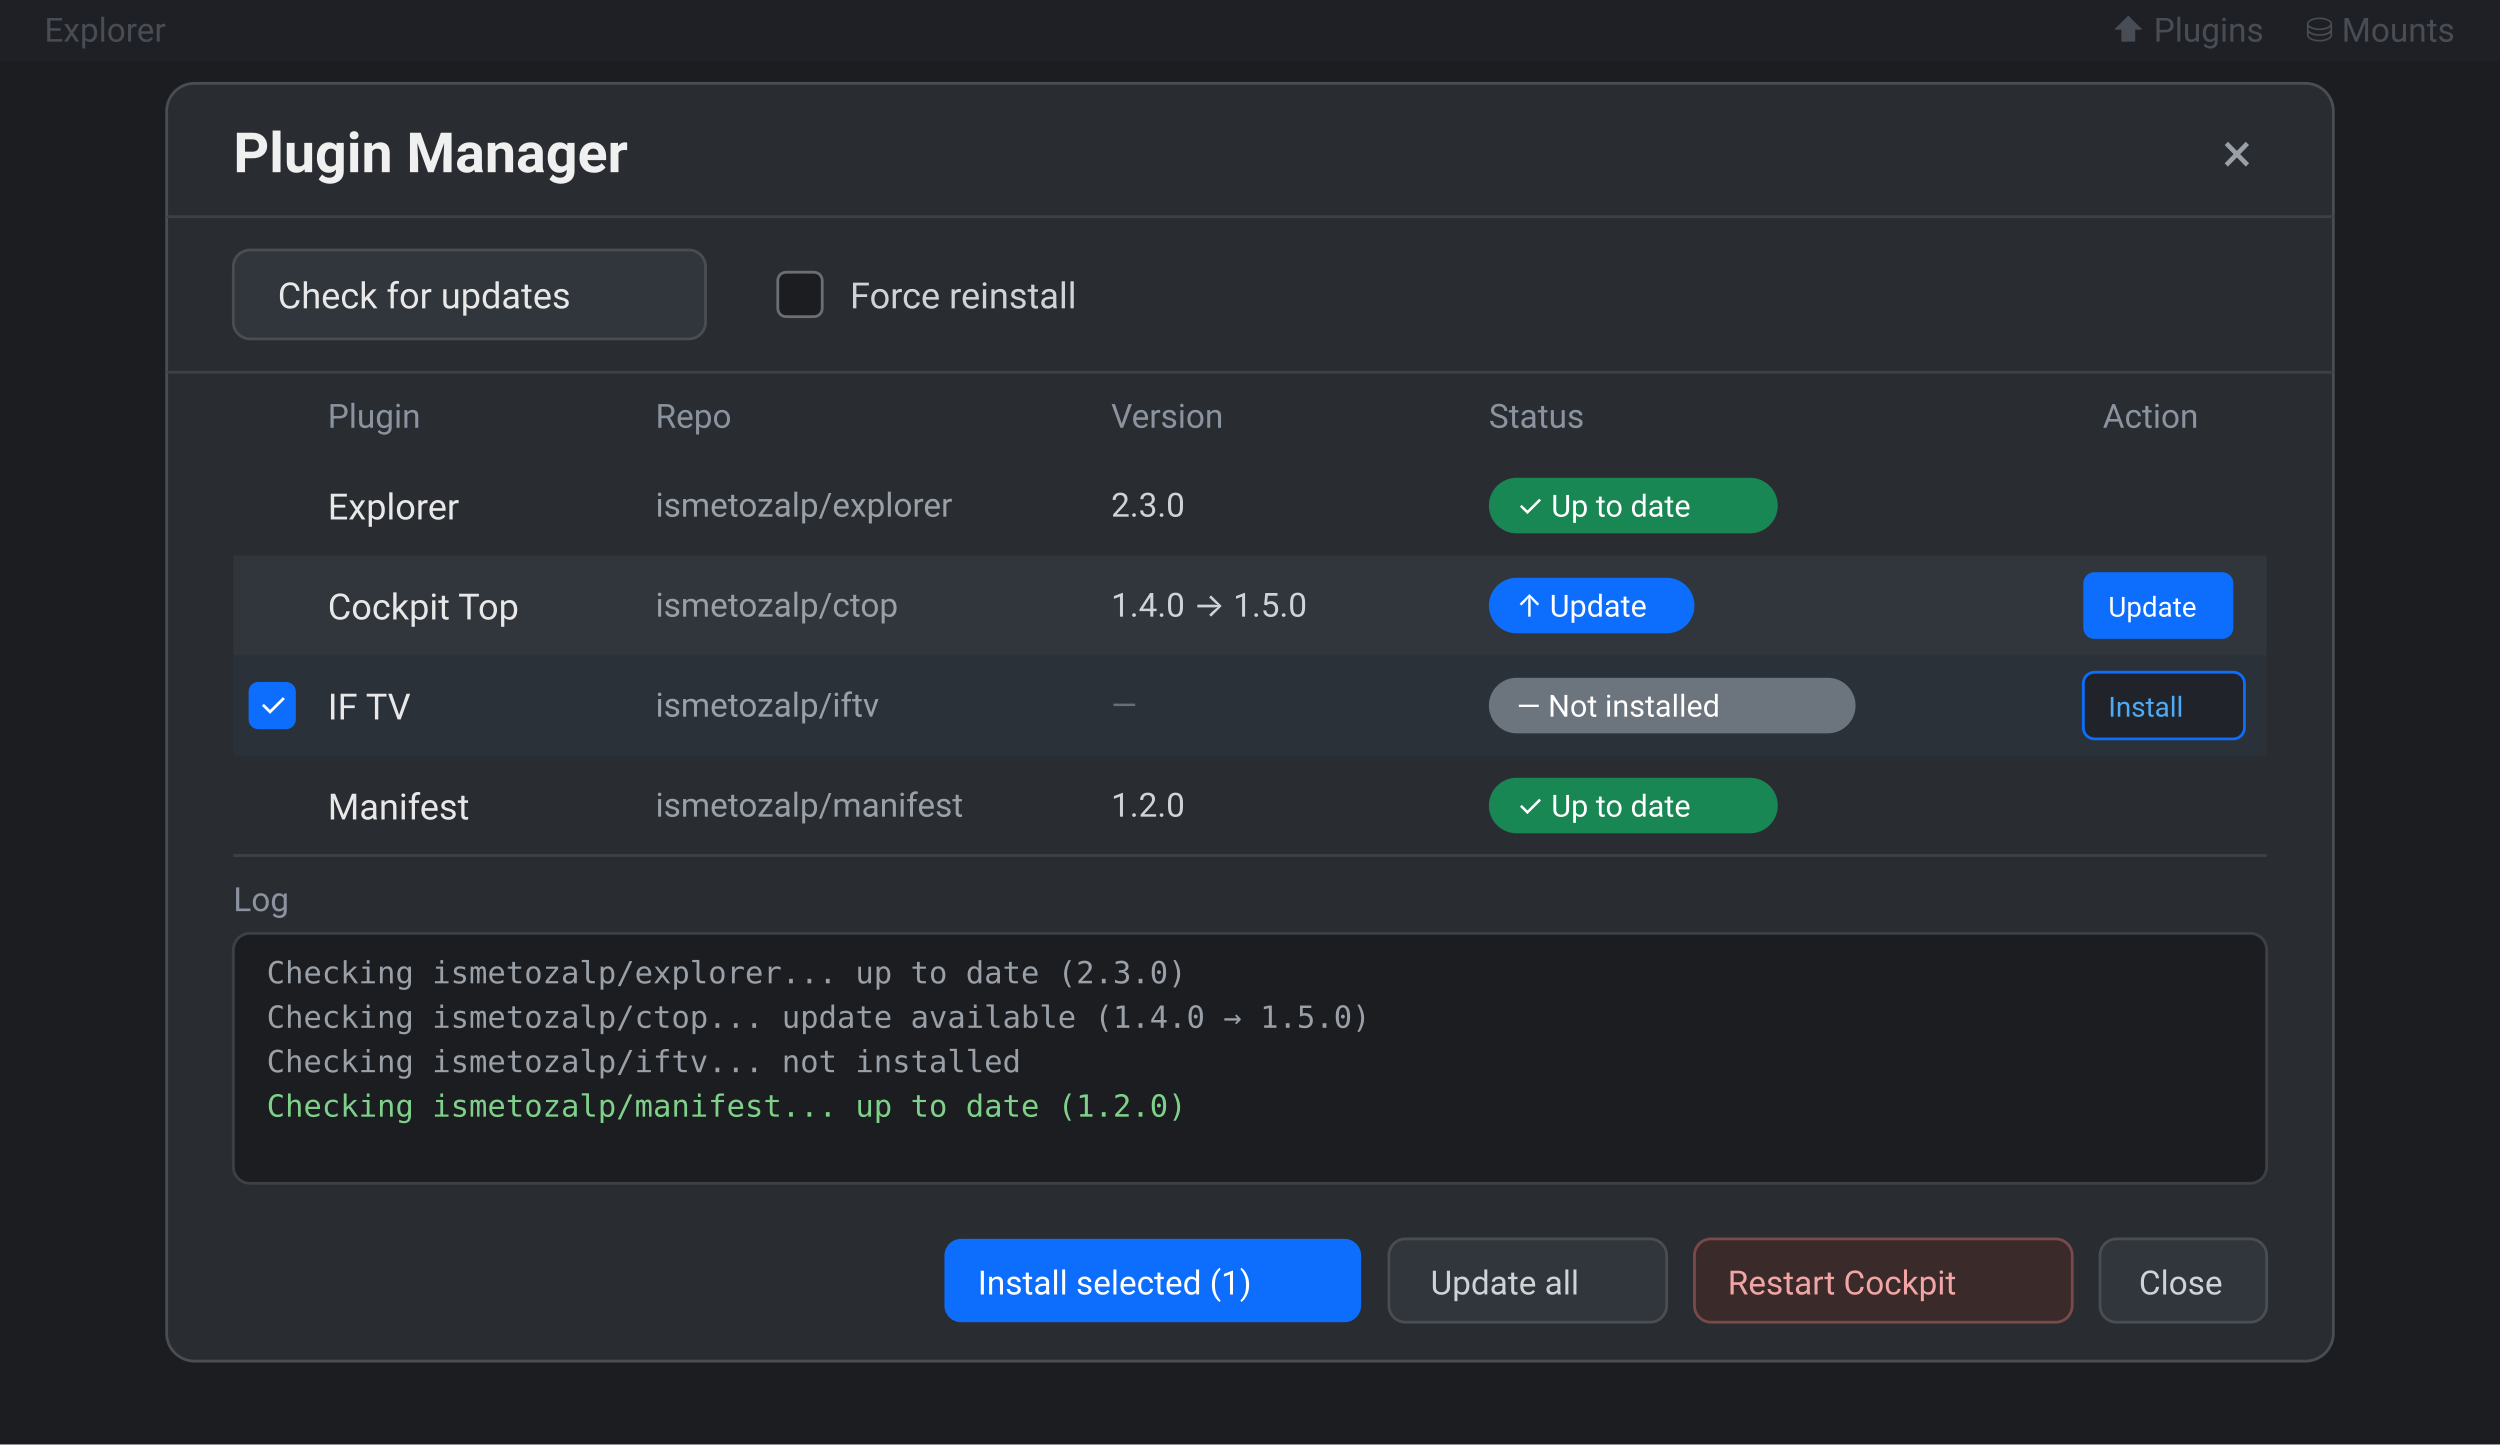
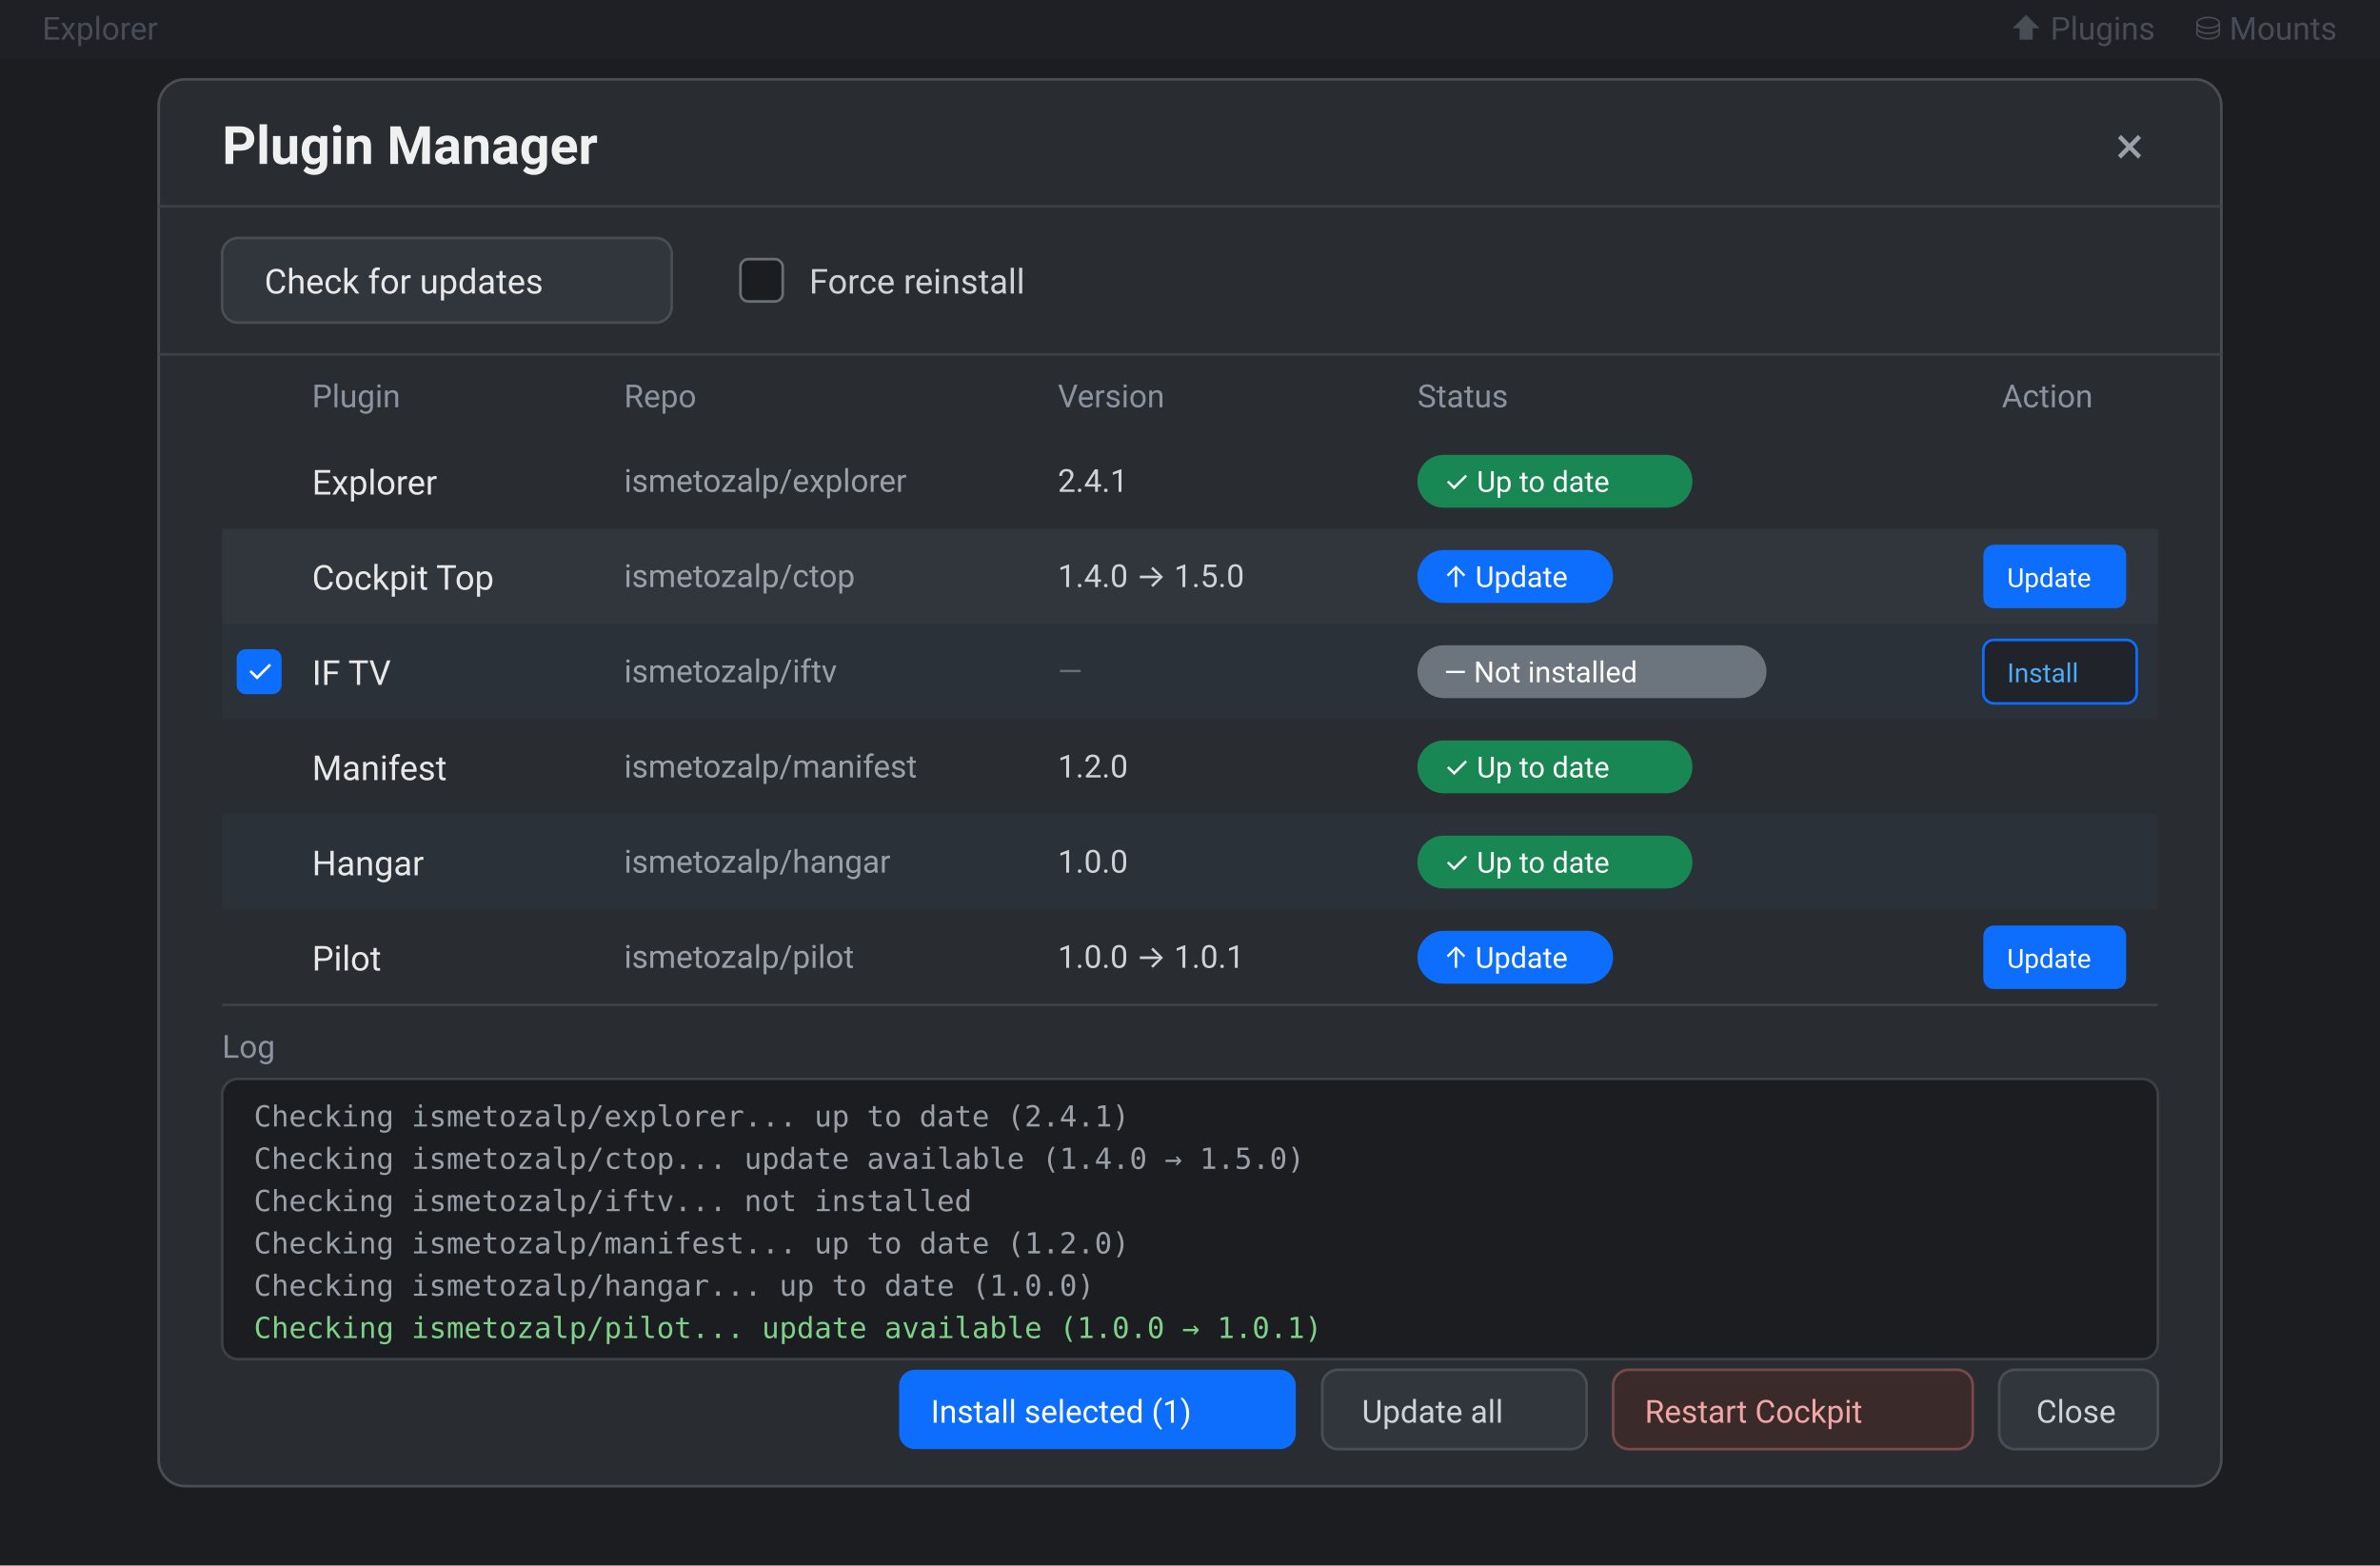
- <svg xmlns="http://www.w3.org/2000/svg" width="900" height="520" viewBox="0 0 900 520" font-family="-apple-system,Segoe UI,Roboto,sans-serif">
-   <rect width="900" height="520" fill="#1b1d21" />
+ <svg xmlns="http://www.w3.org/2000/svg" width="900" height="592" viewBox="0 0 900 592" font-family="-apple-system,Segoe UI,Roboto,sans-serif">
+   <rect width="900" height="592" fill="#1b1d21" />
  <g opacity="0.4" font-size="12">
    <rect x="0" y="0" width="900" height="22" fill="#23262b" />
    <text x="16" y="15" fill="#8b93a0">Explorer</text>
    <text x="760" y="15" fill="#8b93a0">⬆ Plugins</text>
    <text x="830" y="15" fill="#8b93a0">⛁ Mounts</text>
  </g>
-   <rect x="60" y="30" width="780" height="460" rx="10" fill="#292d31" stroke="#4a4e53" />
+   <rect x="60" y="30" width="780" height="532" rx="10" fill="#292d31" stroke="#4a4e53" />
  <text x="84" y="62" fill="#f0f0f0" font-size="20" font-weight="bold">Plugin Manager</text>
  <text x="800" y="62" fill="#9aa0a8" font-size="20">×</text>
  <line x1="60" y1="78" x2="840" y2="78" stroke="#3d4147" />
  <rect x="84" y="90" width="170" height="32" rx="6" fill="#31363c" stroke="#4a4e53" />
  <text x="100" y="111" fill="#e8e8e8" font-size="13">Check for updates</text>
  <rect x="280" y="98" width="16" height="16" rx="3" fill="#1b1d21" stroke="#6a6f76" />
  <text x="306" y="111" fill="#cfd3d8" font-size="13">Force reinstall</text>
  <line x1="60" y1="134" x2="840" y2="134" stroke="#3d4147" />
  <g font-size="12" fill="#8b93a0">
    <text x="118" y="154">Plugin</text>
    <text x="236" y="154">Repo</text>
    <text x="400" y="154">Version</text>
    <text x="536" y="154">Status</text>
    <text x="757" y="154">Action</text>
  </g>
  <g font-size="13">
    <text x="118" y="187" fill="#e8e8e8">Explorer</text>
    <text x="236" y="186" fill="#9aa0a8" font-size="12">ismetozalp/explorer</text>
-     <text x="400" y="186" fill="#cfd3d8" font-size="12">2.3.0</text>
+     <text x="400" y="186" fill="#cfd3d8" font-size="12">2.4.1</text>
  </g>
  <rect x="536" y="172" width="104" height="20" rx="10" fill="#198754" />
  <text x="546" y="186" fill="#fff" font-size="11">✓ Up to date</text>
  <rect x="84" y="200" width="732" height="36" fill="#31363c" />
  <g font-size="13">
    <text x="118" y="223" fill="#e8e8e8">Cockpit Top</text>
    <text x="236" y="222" fill="#9aa0a8" font-size="12">ismetozalp/ctop</text>
    <text x="400" y="222" fill="#cfd3d8" font-size="12">1.4.0 → 1.5.0</text>
  </g>
  <rect x="536" y="208" width="74" height="20" rx="10" fill="#0d6efd" />
  <text x="546" y="222" fill="#fff" font-size="11">↑ Update</text>
  <rect x="750" y="206" width="54" height="24" rx="4" fill="#0d6efd" />
  <text x="759" y="222" fill="#fff" font-size="10">Update</text>
  <rect x="84" y="236" width="732" height="36" fill="#2b3138" />
  <rect x="90" y="246" width="16" height="16" rx="3" fill="#0d6efd" stroke="#0d6efd" />
  <text x="93" y="258" fill="#fff" font-size="12">✓</text>
  <g font-size="13">
    <text x="118" y="259" fill="#e8e8e8">IF TV</text>
    <text x="236" y="258" fill="#9aa0a8" font-size="12">ismetozalp/iftv</text>
    <text x="400" y="258" fill="#6a6f76" font-size="12">—</text>
  </g>
  <rect x="536" y="244" width="132" height="20" rx="10" fill="#6c757d" />
  <text x="546" y="258" fill="#fff" font-size="11">— Not installed</text>
  <rect x="750" y="242" width="58" height="24" rx="4" fill="#20242a" stroke="#0d6efd" />
  <text x="759" y="258" fill="#4dabf7" font-size="10">Install</text>
  <g font-size="13">
    <text x="118" y="295" fill="#e8e8e8">Manifest</text>
    <text x="236" y="294" fill="#9aa0a8" font-size="12">ismetozalp/manifest</text>
    <text x="400" y="294" fill="#cfd3d8" font-size="12">1.2.0</text>
  </g>
  <rect x="536" y="280" width="104" height="20" rx="10" fill="#198754" />
  <text x="546" y="294" fill="#fff" font-size="11">✓ Up to date</text>
-   <line x1="84" y1="308" x2="816" y2="308" stroke="#3d4147" />
-   <text x="84" y="328" fill="#8b93a0" font-size="12">Log</text>
-   <rect x="84" y="336" width="732" height="90" rx="6" fill="#1b1d21" stroke="#3d4147" />
+   <rect x="84" y="308" width="732" height="36" fill="#2b3138" />
+   <g font-size="13">
+     <text x="118" y="331" fill="#e8e8e8">Hangar</text>
+     <text x="236" y="330" fill="#9aa0a8" font-size="12">ismetozalp/hangar</text>
+     <text x="400" y="330" fill="#cfd3d8" font-size="12">1.0.0</text>
+   </g>
+   <rect x="536" y="316" width="104" height="20" rx="10" fill="#198754" />
+   <text x="546" y="330" fill="#fff" font-size="11">✓ Up to date</text>
+   <g font-size="13">
+     <text x="118" y="367" fill="#e8e8e8">Pilot</text>
+     <text x="236" y="366" fill="#9aa0a8" font-size="12">ismetozalp/pilot</text>
+     <text x="400" y="366" fill="#cfd3d8" font-size="12">1.0.0 → 1.0.1</text>
+   </g>
+   <rect x="536" y="352" width="74" height="20" rx="10" fill="#0d6efd" />
+   <text x="546" y="366" fill="#fff" font-size="11">↑ Update</text>
+   <rect x="750" y="350" width="54" height="24" rx="4" fill="#0d6efd" />
+   <text x="759" y="366" fill="#fff" font-size="10">Update</text>
+   <line x1="84" y1="380" x2="816" y2="380" stroke="#3d4147" />
+   <text x="84" y="400" fill="#8b93a0" font-size="12">Log</text>
+   <rect x="84" y="408" width="732" height="106" rx="6" fill="#1b1d21" stroke="#3d4147" />
  <g font-family="Menlo,Consolas,monospace" font-size="11">
-     <text x="96" y="354" fill="#9aa0a8">Checking ismetozalp/explorer... up to date (2.3.0)</text>
-     <text x="96" y="370" fill="#9aa0a8">Checking ismetozalp/ctop... update available (1.4.0 → 1.5.0)</text>
-     <text x="96" y="386" fill="#9aa0a8">Checking ismetozalp/iftv... not installed</text>
-     <text x="96" y="402" fill="#7fd18a">Checking ismetozalp/manifest... up to date (1.2.0)</text>
+     <text x="96" y="426" fill="#9aa0a8">Checking ismetozalp/explorer... up to date (2.4.1)</text>
+     <text x="96" y="442" fill="#9aa0a8">Checking ismetozalp/ctop... update available (1.4.0 → 1.5.0)</text>
+     <text x="96" y="458" fill="#9aa0a8">Checking ismetozalp/iftv... not installed</text>
+     <text x="96" y="474" fill="#9aa0a8">Checking ismetozalp/manifest... up to date (1.2.0)</text>
+     <text x="96" y="490" fill="#9aa0a8">Checking ismetozalp/hangar... up to date (1.0.0)</text>
+     <text x="96" y="506" fill="#7fd18a">Checking ismetozalp/pilot... update available (1.0.0 → 1.0.1)</text>
  </g>
-   <rect x="340" y="446" width="150" height="30" rx="6" fill="#0d6efd" />
-   <text x="352" y="466" fill="#fff" font-size="12">Install selected (1)</text>
-   <rect x="500" y="446" width="100" height="30" rx="6" fill="#31363c" stroke="#4a4e53" />
-   <text x="515" y="466" fill="#cfd3d8" font-size="12">Update all</text>
-   <rect x="610" y="446" width="136" height="30" rx="6" fill="#3a2a2a" stroke="#7a4a4a" />
-   <text x="622" y="466" fill="#f2a5a5" font-size="12">Restart Cockpit</text>
-   <rect x="756" y="446" width="60" height="30" rx="6" fill="#31363c" stroke="#4a4e53" />
-   <text x="770" y="466" fill="#cfd3d8" font-size="12">Close</text>
+   <rect x="340" y="518" width="150" height="30" rx="6" fill="#0d6efd" />
+   <text x="352" y="538" fill="#fff" font-size="12">Install selected (1)</text>
+   <rect x="500" y="518" width="100" height="30" rx="6" fill="#31363c" stroke="#4a4e53" />
+   <text x="515" y="538" fill="#cfd3d8" font-size="12">Update all</text>
+   <rect x="610" y="518" width="136" height="30" rx="6" fill="#3a2a2a" stroke="#7a4a4a" />
+   <text x="622" y="538" fill="#f2a5a5" font-size="12">Restart Cockpit</text>
+   <rect x="756" y="518" width="60" height="30" rx="6" fill="#31363c" stroke="#4a4e53" />
+   <text x="770" y="538" fill="#cfd3d8" font-size="12">Close</text>
</svg>
